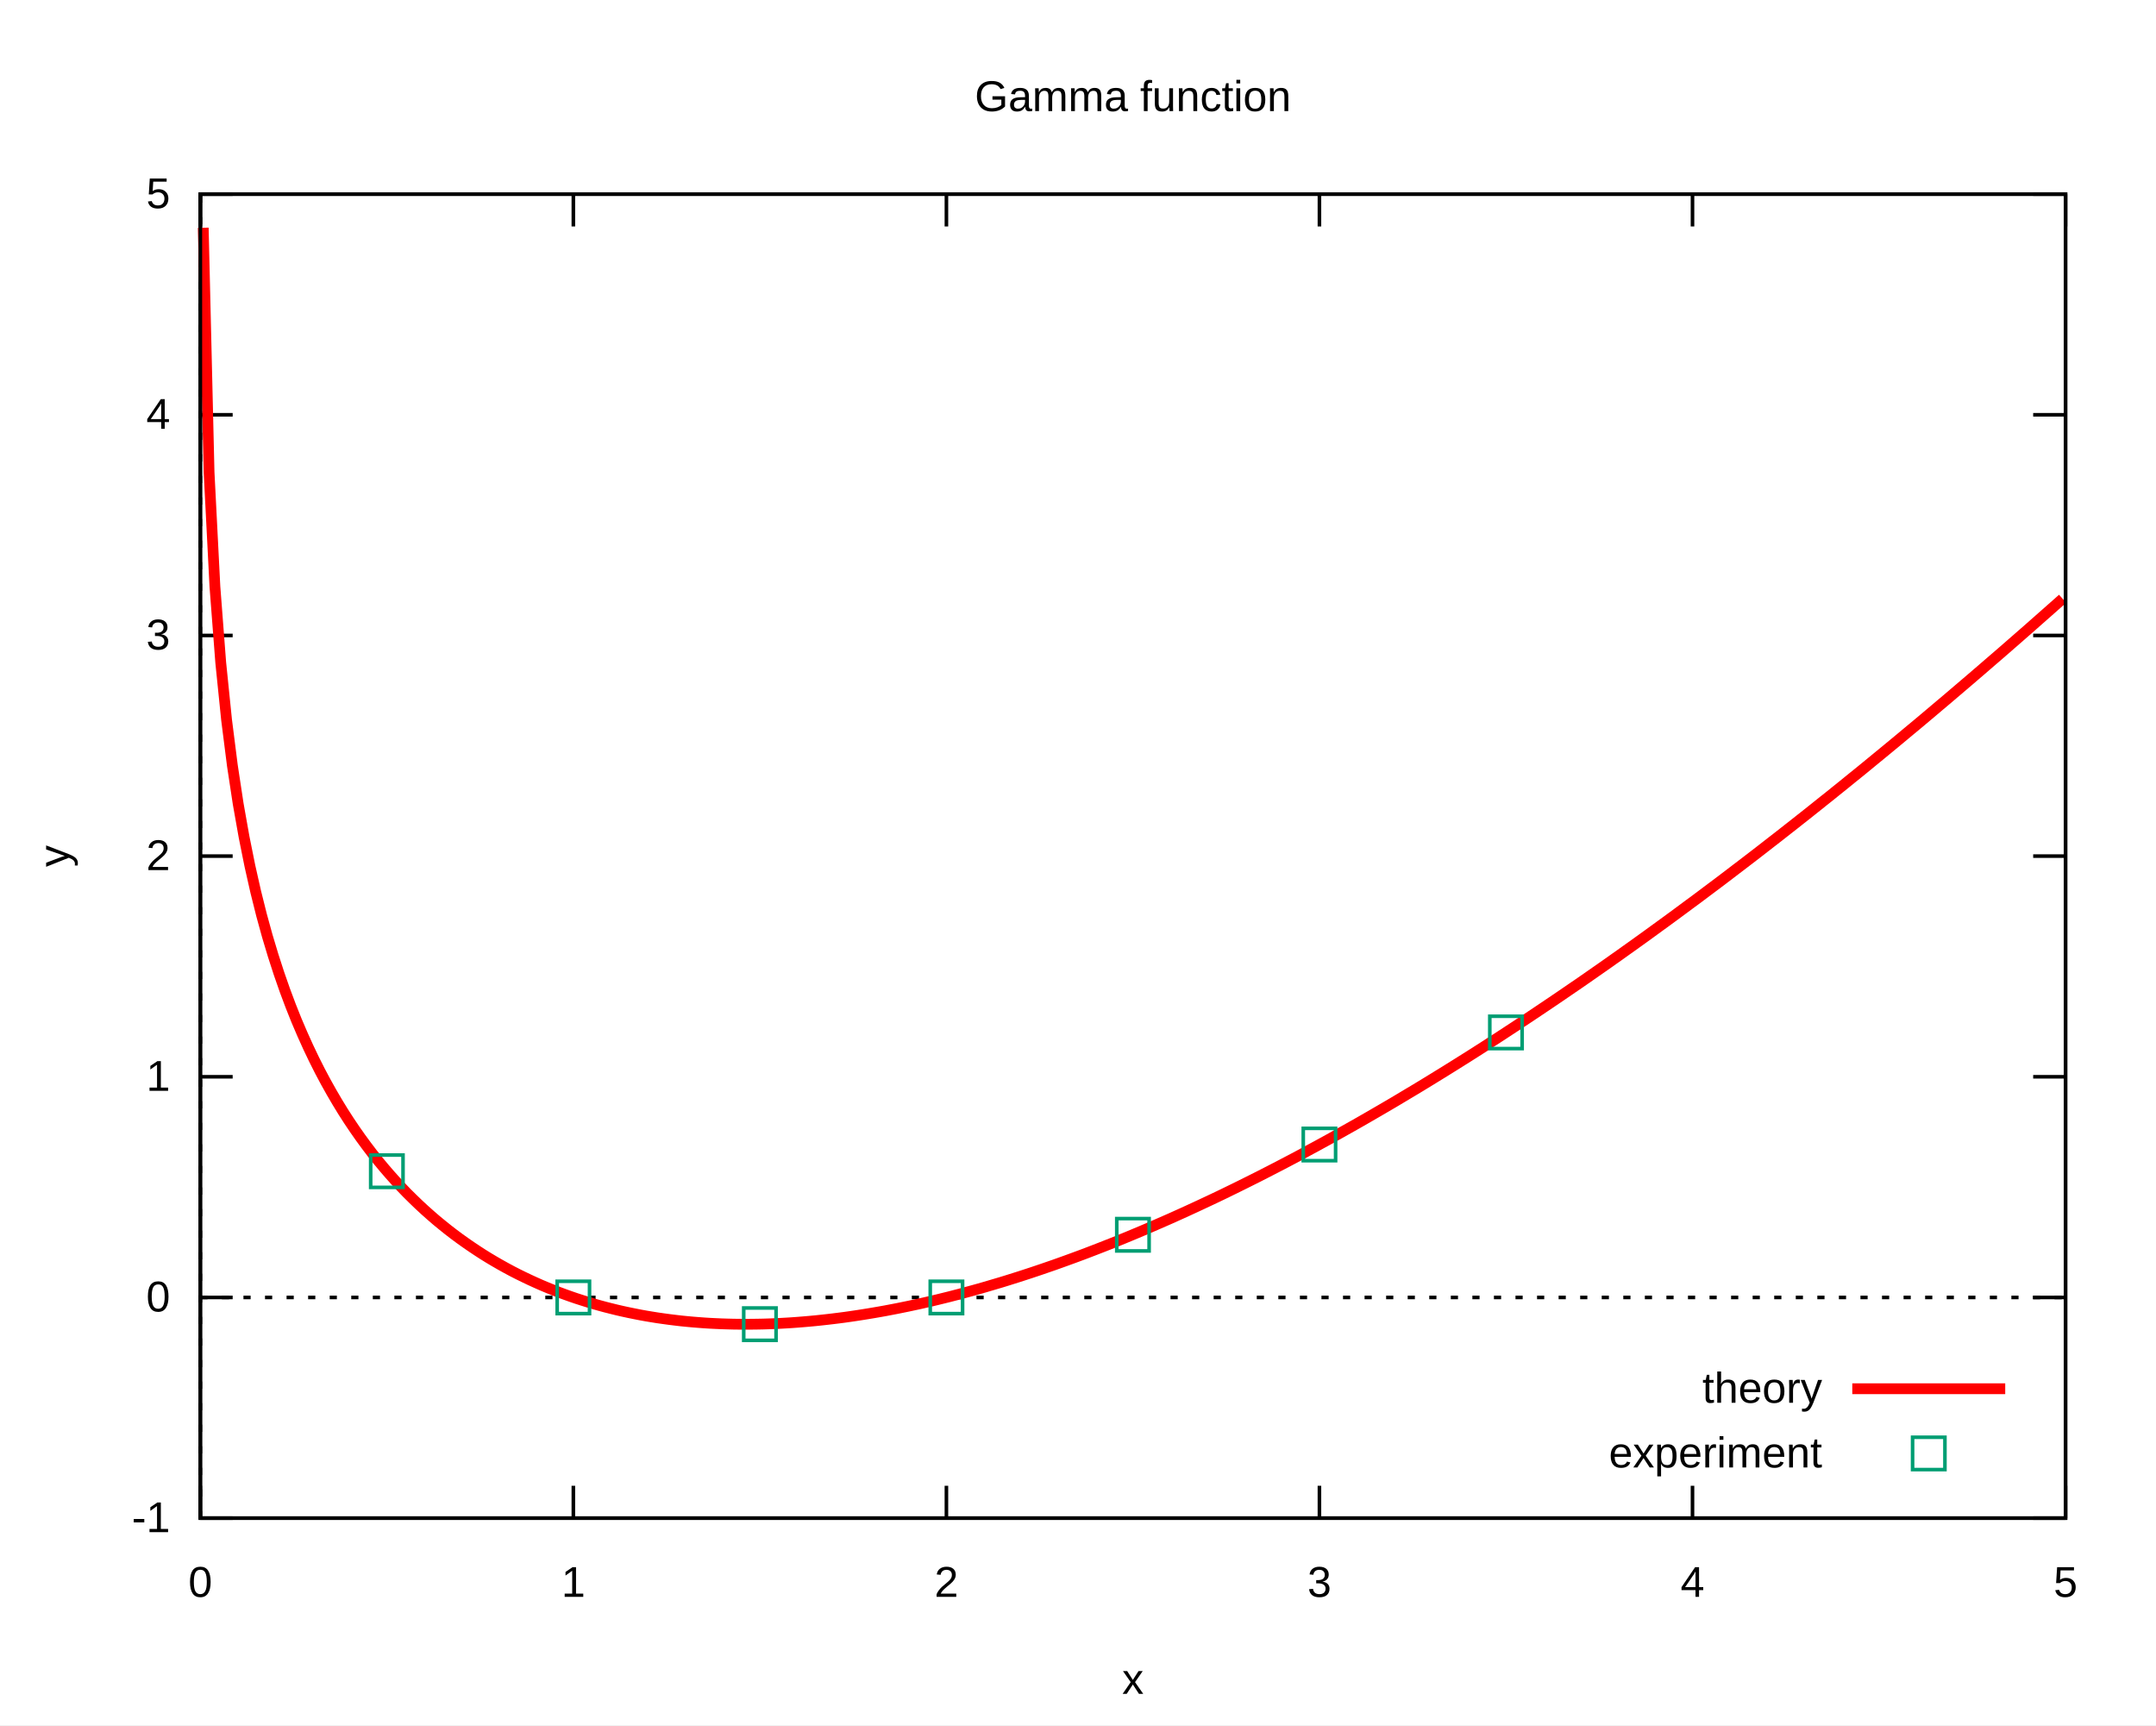
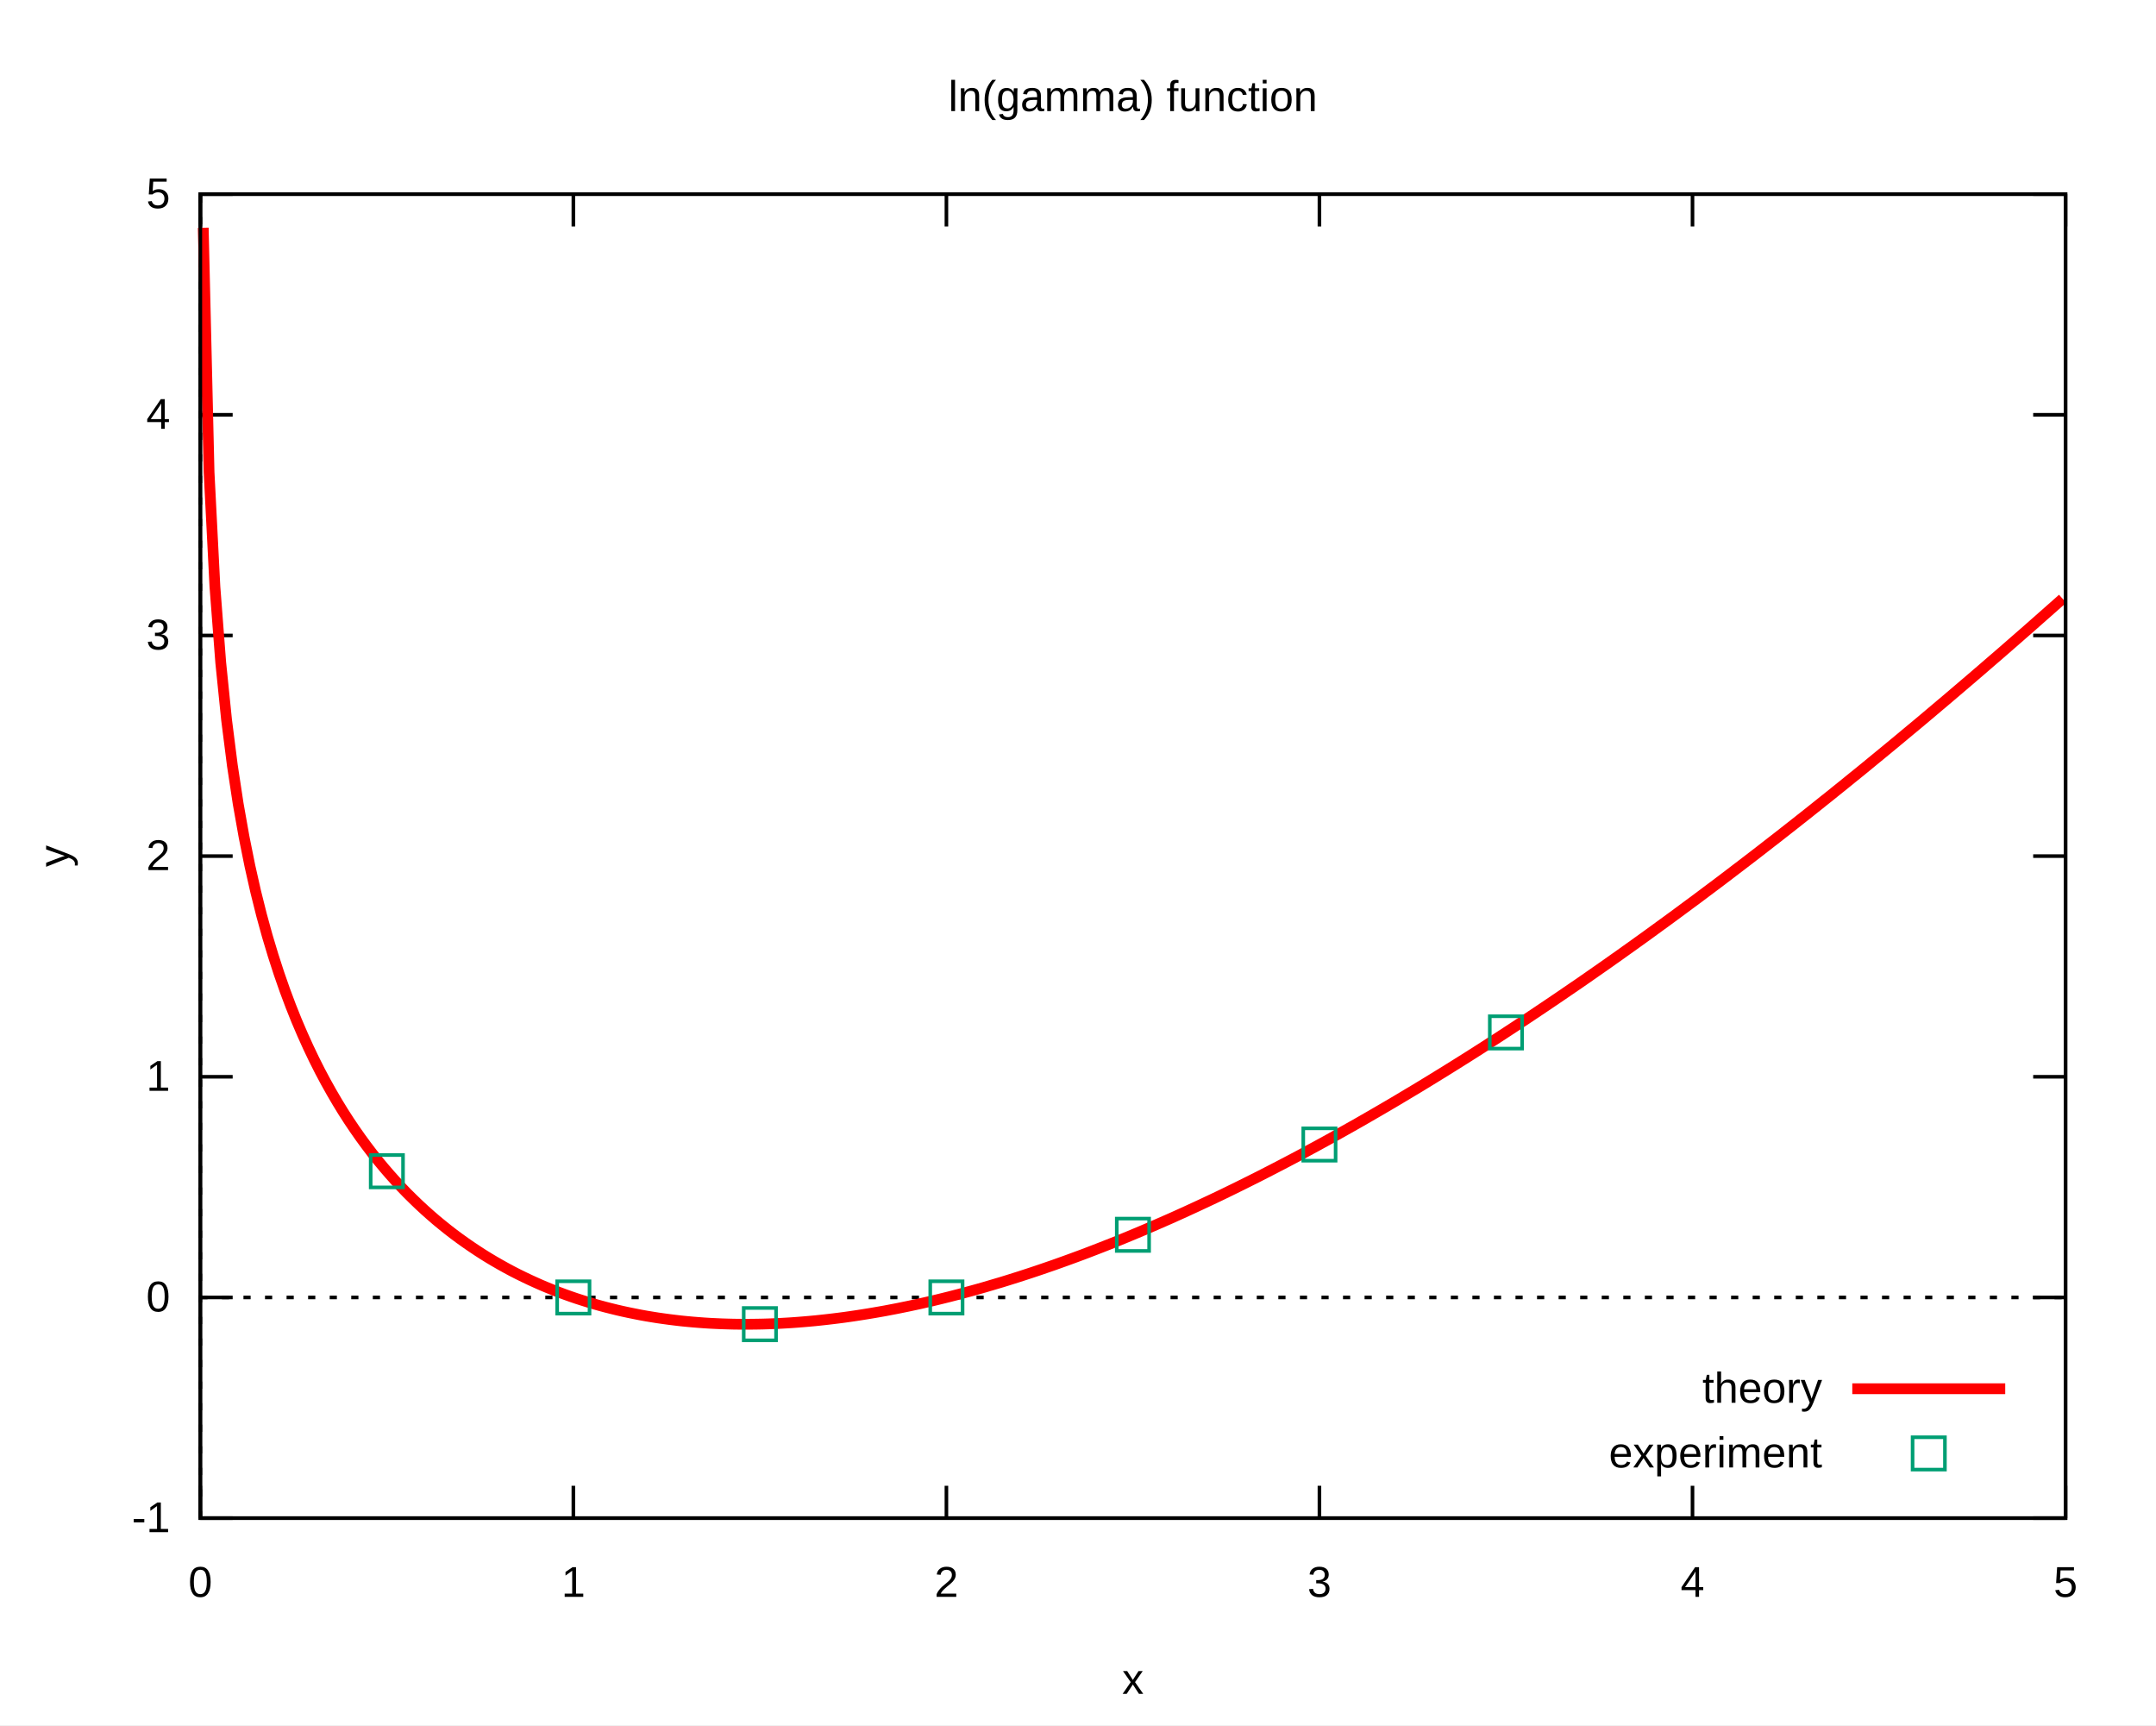
<svg xmlns="http://www.w3.org/2000/svg" xmlns:xlink="http://www.w3.org/1999/xlink" width="600" height="480" viewBox="0 0 600 480">
  <g id="gnuplot_canvas">
    <rect x="0" y="0" width="600" height="480" fill="#ffffff" />
    <defs>
      <circle id="gpDot" r="0.5" stroke-width="0.5" stroke="currentColor" />
      <path id="gpPt0" stroke-width="0.222" stroke="currentColor" d="M-1,0 h2 M0,-1 v2" />
      <path id="gpPt1" stroke-width="0.222" stroke="currentColor" d="M-1,-1 L1,1 M1,-1 L-1,1" />
      <path id="gpPt2" stroke-width="0.222" stroke="currentColor" d="M-1,0 L1,0 M0,-1 L0,1 M-1,-1 L1,1 M-1,1 L1,-1" />
      <rect id="gpPt3" stroke-width="0.222" stroke="currentColor" x="-1" y="-1" width="2" height="2" />
      <rect id="gpPt4" stroke-width="0.222" stroke="currentColor" fill="currentColor" x="-1" y="-1" width="2" height="2" />
      <circle id="gpPt5" stroke-width="0.222" stroke="currentColor" cx="0" cy="0" r="1" />
      <use xlink:href="#gpPt5" id="gpPt6" fill="currentColor" stroke="none" />
      <path id="gpPt7" stroke-width="0.222" stroke="currentColor" d="M0,-1.33 L-1.33,0.67 L1.33,0.67 z" />
      <use xlink:href="#gpPt7" id="gpPt8" fill="currentColor" stroke="none" />
      <use xlink:href="#gpPt7" id="gpPt9" stroke="currentColor" transform="rotate(180)" />
      <use xlink:href="#gpPt9" id="gpPt10" fill="currentColor" stroke="none" />
      <use xlink:href="#gpPt3" id="gpPt11" stroke="currentColor" transform="rotate(45)" />
      <use xlink:href="#gpPt11" id="gpPt12" fill="currentColor" stroke="none" />
      <path id="gpPt13" stroke-width="0.222" stroke="currentColor" d="M0,1.330 L1.265,0.411 L0.782,-1.067 L-0.782,-1.076 L-1.265,0.411 z" />
      <use xlink:href="#gpPt13" id="gpPt14" fill="currentColor" stroke="none" />
      <filter id="textbox" filterUnits="objectBoundingBox" x="0" y="0" height="1" width="1">
        <feFlood flood-color="#FFFFFF" flood-opacity="1" result="bgnd" />
        <feComposite in="SourceGraphic" in2="bgnd" operator="atop" />
      </filter>
      <filter id="greybox" filterUnits="objectBoundingBox" x="0" y="0" height="1" width="1">
        <feFlood flood-color="lightgrey" flood-opacity="1" result="grey" />
        <feComposite in="SourceGraphic" in2="grey" operator="atop" />
      </filter>
    </defs>
    <g fill="none" color="#FFFFFF" stroke="currentColor" stroke-width="1.00" stroke-linecap="butt" stroke-linejoin="miter">
</g>
    <g fill="none" color="black" stroke="currentColor" stroke-width="1.00" stroke-linecap="butt" stroke-linejoin="miter">
      <path stroke="black" d="M55.75,422.40 L64.75,422.40 M574.82,422.40 L565.82,422.40  " />
      <g transform="translate(47.36,426.30)" stroke="none" fill="black" font-family="Arial" font-size="12.00" text-anchor="end">
        <text>
          <tspan font-family="Arial">-1</tspan>
        </text>
      </g>
    </g>
    <g fill="none" color="black" stroke="currentColor" stroke-width="1.00" stroke-linecap="butt" stroke-linejoin="miter">
      <path stroke="black" d="M55.75,361.00 L64.75,361.00 M574.82,361.00 L565.82,361.00  " />
      <g transform="translate(47.36,364.90)" stroke="none" fill="black" font-family="Arial" font-size="12.00" text-anchor="end">
        <text>
          <tspan font-family="Arial"> 0</tspan>
        </text>
      </g>
    </g>
    <g fill="none" color="black" stroke="currentColor" stroke-width="1.00" stroke-linecap="butt" stroke-linejoin="miter">
      <path stroke="black" d="M55.75,299.60 L64.75,299.60 M574.82,299.60 L565.82,299.60  " />
      <g transform="translate(47.36,303.50)" stroke="none" fill="black" font-family="Arial" font-size="12.00" text-anchor="end">
        <text>
          <tspan font-family="Arial"> 1</tspan>
        </text>
      </g>
    </g>
    <g fill="none" color="black" stroke="currentColor" stroke-width="1.00" stroke-linecap="butt" stroke-linejoin="miter">
      <path stroke="black" d="M55.75,238.20 L64.75,238.20 M574.82,238.20 L565.82,238.20  " />
      <g transform="translate(47.36,242.10)" stroke="none" fill="black" font-family="Arial" font-size="12.00" text-anchor="end">
        <text>
          <tspan font-family="Arial"> 2</tspan>
        </text>
      </g>
    </g>
    <g fill="none" color="black" stroke="currentColor" stroke-width="1.00" stroke-linecap="butt" stroke-linejoin="miter">
      <path stroke="black" d="M55.75,176.81 L64.75,176.81 M574.82,176.81 L565.82,176.81  " />
      <g transform="translate(47.36,180.71)" stroke="none" fill="black" font-family="Arial" font-size="12.00" text-anchor="end">
        <text>
          <tspan font-family="Arial"> 3</tspan>
        </text>
      </g>
    </g>
    <g fill="none" color="black" stroke="currentColor" stroke-width="1.00" stroke-linecap="butt" stroke-linejoin="miter">
      <path stroke="black" d="M55.75,115.41 L64.75,115.41 M574.82,115.41 L565.82,115.41  " />
      <g transform="translate(47.36,119.31)" stroke="none" fill="black" font-family="Arial" font-size="12.00" text-anchor="end">
        <text>
          <tspan font-family="Arial"> 4</tspan>
        </text>
      </g>
    </g>
    <g fill="none" color="black" stroke="currentColor" stroke-width="1.00" stroke-linecap="butt" stroke-linejoin="miter">
      <path stroke="black" d="M55.75,54.01 L64.75,54.01 M574.82,54.01 L565.82,54.01  " />
      <g transform="translate(47.36,57.91)" stroke="none" fill="black" font-family="Arial" font-size="12.00" text-anchor="end">
        <text>
          <tspan font-family="Arial"> 5</tspan>
        </text>
      </g>
    </g>
    <g fill="none" color="black" stroke="currentColor" stroke-width="1.00" stroke-linecap="butt" stroke-linejoin="miter">
      <path stroke="black" d="M55.75,422.40 L55.75,413.40 M55.75,54.01 L55.75,63.01  " />
      <g transform="translate(55.75,444.30)" stroke="none" fill="black" font-family="Arial" font-size="12.00" text-anchor="middle">
        <text>
          <tspan font-family="Arial"> 0</tspan>
        </text>
      </g>
    </g>
    <g fill="none" color="black" stroke="currentColor" stroke-width="1.00" stroke-linecap="butt" stroke-linejoin="miter">
      <path stroke="black" d="M159.56,422.40 L159.56,413.40 M159.56,54.01 L159.56,63.01  " />
      <g transform="translate(159.56,444.30)" stroke="none" fill="black" font-family="Arial" font-size="12.00" text-anchor="middle">
        <text>
          <tspan font-family="Arial"> 1</tspan>
        </text>
      </g>
    </g>
    <g fill="none" color="black" stroke="currentColor" stroke-width="1.00" stroke-linecap="butt" stroke-linejoin="miter">
      <path stroke="black" d="M263.38,422.40 L263.38,413.40 M263.38,54.01 L263.38,63.01  " />
      <g transform="translate(263.38,444.30)" stroke="none" fill="black" font-family="Arial" font-size="12.00" text-anchor="middle">
        <text>
          <tspan font-family="Arial"> 2</tspan>
        </text>
      </g>
    </g>
    <g fill="none" color="black" stroke="currentColor" stroke-width="1.00" stroke-linecap="butt" stroke-linejoin="miter">
      <path stroke="black" d="M367.19,422.40 L367.19,413.40 M367.19,54.01 L367.19,63.01  " />
      <g transform="translate(367.19,444.30)" stroke="none" fill="black" font-family="Arial" font-size="12.00" text-anchor="middle">
        <text>
          <tspan font-family="Arial"> 3</tspan>
        </text>
      </g>
    </g>
    <g fill="none" color="black" stroke="currentColor" stroke-width="1.00" stroke-linecap="butt" stroke-linejoin="miter">
      <path stroke="black" d="M471.01,422.40 L471.01,413.40 M471.01,54.01 L471.01,63.01  " />
      <g transform="translate(471.01,444.30)" stroke="none" fill="black" font-family="Arial" font-size="12.00" text-anchor="middle">
        <text>
          <tspan font-family="Arial"> 4</tspan>
        </text>
      </g>
    </g>
    <g fill="none" color="black" stroke="currentColor" stroke-width="1.00" stroke-linecap="butt" stroke-linejoin="miter">
      <path stroke="black" d="M574.82,422.40 L574.82,413.40 M574.82,54.01 L574.82,63.01  " />
      <g transform="translate(574.82,444.30)" stroke="none" fill="black" font-family="Arial" font-size="12.00" text-anchor="middle">
        <text>
          <tspan font-family="Arial"> 5</tspan>
        </text>
      </g>
    </g>
    <g fill="none" color="black" stroke="currentColor" stroke-width="1.00" stroke-linecap="butt" stroke-linejoin="miter">
</g>
    <g fill="none" color="gray" stroke="currentColor" stroke-width="1.00" stroke-linecap="butt" stroke-linejoin="miter">
      <path stroke="black" stroke-dasharray="2,4" d="M55.75,361.00 L574.82,361.00  " />
    </g>
    <g fill="none" color="gray" stroke="currentColor" stroke-width="1.00" stroke-linecap="butt" stroke-linejoin="miter">
      <path stroke="black" stroke-dasharray="2,4" d="M55.75,422.40 L55.75,54.01  " />
    </g>
    <g fill="none" color="black" stroke="currentColor" stroke-width="1.00" stroke-linecap="butt" stroke-linejoin="miter">
      <path stroke="black" d="M55.75,54.01 L55.75,422.40 L574.82,422.40 L574.82,54.01 L55.75,54.01 Z  " />
    </g>
    <g fill="none" color="black" stroke="currentColor" stroke-width="1.00" stroke-linecap="butt" stroke-linejoin="miter">
      <g transform="translate(19.18,238.21) rotate(270)" stroke="none" fill="black" font-family="Arial" font-size="12.00" text-anchor="middle">
        <text>
          <tspan font-family="Arial">y</tspan>
        </text>
      </g>
    </g>
    <g fill="none" color="black" stroke="currentColor" stroke-width="1.00" stroke-linecap="butt" stroke-linejoin="miter">
      <g transform="translate(315.28,471.30)" stroke="none" fill="black" font-family="Arial" font-size="12.00" text-anchor="middle">
        <text>
          <tspan font-family="Arial">x</tspan>
        </text>
      </g>
    </g>
    <g fill="none" color="black" stroke="currentColor" stroke-width="1.00" stroke-linecap="butt" stroke-linejoin="miter">
</g>
    <g id="gnuplot_plot_1">
      <g fill="none" color="#FFFFFF" stroke="currentColor" stroke-width="3.00" stroke-linecap="butt" stroke-linejoin="miter">
</g>
      <g fill="none" color="black" stroke="currentColor" stroke-width="3.00" stroke-linecap="butt" stroke-linejoin="miter">
        <g transform="translate(507.09,390.30)" stroke="none" fill="black" font-family="Arial" font-size="12.00" text-anchor="end">
          <text>
            <tspan font-family="Arial">theory</tspan>
          </text>
        </g>
      </g>
      <g fill="none" color="black" stroke="currentColor" stroke-width="3.00" stroke-linecap="butt" stroke-linejoin="miter">
        <path stroke="rgb(255,   0,   0)" d="M515.48,386.40 L558.04,386.40 M56.56,63.37 L58.18,131.35 L59.81,163.22 L61.43,184.36 L63.05,200.25 L64.67,213.01   L66.29,223.68 L67.92,232.86 L69.54,240.92 L71.16,248.10 L72.78,254.58 L74.40,260.47 L76.03,265.89 L77.65,270.89   L79.27,275.53 L80.89,279.86 L82.51,283.92 L84.14,287.73 L85.76,291.32 L87.38,294.72 L89.00,297.94 L90.63,301.00   L92.25,303.90 L93.87,306.67 L95.49,309.32 L97.11,311.84 L98.74,314.26 L100.36,316.57 L101.98,318.78 L103.60,320.91   L105.22,322.95 L106.85,324.91 L108.47,326.79 L110.09,328.60 L111.71,330.35 L113.33,332.03 L114.96,333.64 L116.58,335.20   L118.20,336.70 L119.82,338.14 L121.44,339.54 L123.07,340.88 L124.69,342.18 L126.31,343.43 L127.93,344.63 L129.56,345.79   L131.18,346.91 L132.80,347.99 L134.42,349.04 L136.04,350.04 L137.67,351.01 L139.29,351.94 L140.91,352.84 L142.53,353.71   L144.15,354.54 L145.78,355.34 L147.40,356.11 L149.02,356.85 L150.64,357.57 L152.26,358.25 L153.89,358.91 L155.51,359.54   L157.13,360.14 L158.75,360.72 L160.38,361.28 L162.00,361.80 L163.62,362.31 L165.24,362.79 L166.86,363.25 L168.49,363.69   L170.11,364.10 L171.73,364.50 L173.35,364.87 L174.97,365.22 L176.60,365.55 L178.22,365.87 L179.84,366.16 L181.46,366.43   L183.08,366.69 L184.71,366.92 L186.33,367.14 L187.95,367.34 L189.57,367.53 L191.19,367.69 L192.82,367.84 L194.44,367.97   L196.06,368.09 L197.68,368.19 L199.31,368.27 L200.93,368.34 L202.55,368.39 L204.17,368.43 L205.79,368.45 L207.42,368.46   L209.04,368.45 L210.66,368.43 L212.28,368.40 L213.90,368.35 L215.53,368.29 L217.15,368.21 L218.77,368.12 L220.39,368.02   L222.01,367.90 L223.64,367.77 L225.26,367.63 L226.88,367.48 L228.50,367.31 L230.13,367.13 L231.75,366.94 L233.37,366.74   L234.99,366.53 L236.61,366.30 L238.24,366.06 L239.86,365.81 L241.48,365.55 L243.10,365.28 L244.72,365.00 L246.35,364.71   L247.97,364.40 L249.59,364.09 L251.21,363.76 L252.83,363.43 L254.46,363.08 L256.08,362.73 L257.70,362.36 L259.32,361.99   L260.94,361.60 L262.57,361.20 L264.19,360.80 L265.81,360.38 L267.43,359.96 L269.06,359.52 L270.68,359.08 L272.30,358.63   L273.92,358.17 L275.54,357.69 L277.17,357.21 L278.79,356.73 L280.41,356.23 L282.03,355.72 L283.65,355.21 L285.28,354.68   L286.90,354.15 L288.52,353.61 L290.14,353.06 L291.76,352.50 L293.39,351.94 L295.01,351.36 L296.63,350.78 L298.25,350.19   L299.88,349.59 L301.50,348.99 L303.12,348.37 L304.74,347.75 L306.36,347.12 L307.99,346.48 L309.61,345.84 L311.23,345.19   L312.85,344.53 L314.47,343.86 L316.10,343.18 L317.72,342.50 L319.34,341.81 L320.96,341.12 L322.58,340.41 L324.21,339.70   L325.83,338.99 L327.45,338.26 L329.07,337.53 L330.69,336.79 L332.32,336.04 L333.94,335.29 L335.56,334.53 L337.18,333.77   L338.81,333.00 L340.43,332.22 L342.05,331.43 L343.67,330.64 L345.29,329.84 L346.92,329.03 L348.54,328.22 L350.16,327.41   L351.78,326.58 L353.40,325.75 L355.03,324.91 L356.65,324.07 L358.27,323.22 L359.89,322.37 L361.51,321.51 L363.14,320.64   L364.76,319.76 L366.38,318.89 L368.00,318.00 L369.63,317.11 L371.25,316.21 L372.87,315.31 L374.49,314.40 L376.11,313.49   L377.74,312.57 L379.36,311.64 L380.98,310.71 L382.60,309.77 L384.22,308.83 L385.85,307.88 L387.47,306.93 L389.09,305.97   L390.71,305.00 L392.33,304.03 L393.96,303.06 L395.58,302.08 L397.20,301.09 L398.82,300.10 L400.44,299.10 L402.07,298.10   L403.69,297.09 L405.31,296.08 L406.93,295.06 L408.56,294.04 L410.18,293.01 L411.80,291.98 L413.42,290.94 L415.04,289.89   L416.67,288.85 L418.29,287.79 L419.91,286.73 L421.53,285.67 L423.15,284.60 L424.78,283.53 L426.40,282.45 L428.02,281.37   L429.64,280.28 L431.26,279.19 L432.89,278.09 L434.51,276.99 L436.13,275.88 L437.75,274.77 L439.38,273.66 L441.00,272.54   L442.62,271.41 L444.24,270.28 L445.86,269.15 L447.49,268.01 L449.11,266.86 L450.73,265.72 L452.35,264.56 L453.97,263.41   L455.60,262.24 L457.22,261.08 L458.84,259.91 L460.46,258.73 L462.08,257.55 L463.71,256.37 L465.33,255.18 L466.95,253.99   L468.57,252.79 L470.19,251.59 L471.82,250.39 L473.44,249.18 L475.06,247.96 L476.68,246.75 L478.31,245.53 L479.93,244.30   L481.55,243.07 L483.17,241.83 L484.79,240.60 L486.42,239.35 L488.04,238.11 L489.66,236.86 L491.28,235.60 L492.90,234.34   L494.53,233.08 L496.15,231.81 L497.77,230.54 L499.39,229.27 L501.01,227.99 L502.64,226.71 L504.26,225.42 L505.88,224.13   L507.50,222.83 L509.13,221.54 L510.75,220.23 L512.37,218.93 L513.99,217.62 L515.61,216.30 L517.24,214.99 L518.86,213.67   L520.48,212.34 L522.10,211.01 L523.72,209.68 L525.35,208.34 L526.97,207.00 L528.59,205.66 L530.21,204.31 L531.83,202.96   L533.46,201.61 L535.08,200.25 L536.70,198.89 L538.32,197.52 L539.94,196.15 L541.57,194.78 L543.19,193.40 L544.81,192.02   L546.43,190.64 L548.06,189.25 L549.68,187.86 L551.30,186.47 L552.92,185.07 L554.54,183.67 L556.17,182.27 L557.79,180.86   L559.41,179.45 L561.03,178.04 L562.65,176.62 L564.28,175.20 L565.90,173.77 L567.52,172.34 L569.14,170.91 L570.76,169.48   L572.39,168.04 L574.01,166.60  " />
      </g>
    </g>
    <g id="gnuplot_plot_2">
      <g fill="none" color="#FFFFFF" stroke="rgb(255,   0,   0)" stroke-width="1.00" stroke-linecap="butt" stroke-linejoin="miter">
</g>
      <g fill="none" color="black" stroke="currentColor" stroke-width="1.00" stroke-linecap="butt" stroke-linejoin="miter">
        <g transform="translate(507.09,408.30)" stroke="none" fill="black" font-family="Arial" font-size="12.00" text-anchor="end">
          <text>
            <tspan font-family="Arial">experiment</tspan>
          </text>
        </g>
      </g>
      <g fill="none" color="black" stroke="currentColor" stroke-width="1.00" stroke-linecap="butt" stroke-linejoin="miter">
        <use xlink:href="#gpPt3" transform="translate(315.29,343.56) scale(4.50)" color="rgb(  0, 158, 115)" />
        <use xlink:href="#gpPt3" transform="translate(419.10,287.26) scale(4.50)" color="rgb(  0, 158, 115)" />
        <use xlink:href="#gpPt3" transform="translate(107.66,325.88) scale(4.50)" color="rgb(  0, 158, 115)" />
        <use xlink:href="#gpPt3" transform="translate(211.47,368.43) scale(4.50)" color="rgb(  0, 158, 115)" />
        <use xlink:href="#gpPt3" transform="translate(159.56,361.00) scale(4.50)" color="rgb(  0, 158, 115)" />
        <use xlink:href="#gpPt3" transform="translate(263.38,361.00) scale(4.50)" color="rgb(  0, 158, 115)" />
        <use xlink:href="#gpPt3" transform="translate(367.19,318.45) scale(4.50)" color="rgb(  0, 158, 115)" />
        <use xlink:href="#gpPt3" transform="translate(536.76,404.40) scale(4.50)" color="rgb(  0, 158, 115)" />
      </g>
    </g>
    <g fill="none" color="#FFFFFF" stroke="rgb(  0, 158, 115)" stroke-width="2.00" stroke-linecap="butt" stroke-linejoin="miter">
</g>
    <g fill="none" color="black" stroke="currentColor" stroke-width="2.00" stroke-linecap="butt" stroke-linejoin="miter">
</g>
    <g fill="none" color="black" stroke="black" stroke-width="1.00" stroke-linecap="butt" stroke-linejoin="miter">
</g>
    <g fill="none" color="black" stroke="currentColor" stroke-width="1.00" stroke-linecap="butt" stroke-linejoin="miter">
      <path stroke="black" d="M55.75,54.01 L55.75,422.40 L574.82,422.40 L574.82,54.01 L55.75,54.01 Z  " />
    </g>
    <g fill="none" color="black" stroke="currentColor" stroke-width="1.00" stroke-linecap="butt" stroke-linejoin="miter">
      <g transform="translate(315.28,30.91)" stroke="none" fill="black" font-family="Arial" font-size="12.00" text-anchor="middle">
        <text>
-           <tspan font-family="Arial">Gamma function</tspan>
+           <tspan font-family="Arial">ln(gamma) function</tspan>
        </text>
      </g>
    </g>
    <g fill="none" color="black" stroke="currentColor" stroke-width="1.00" stroke-linecap="butt" stroke-linejoin="miter">
</g>
  </g>
</svg>
